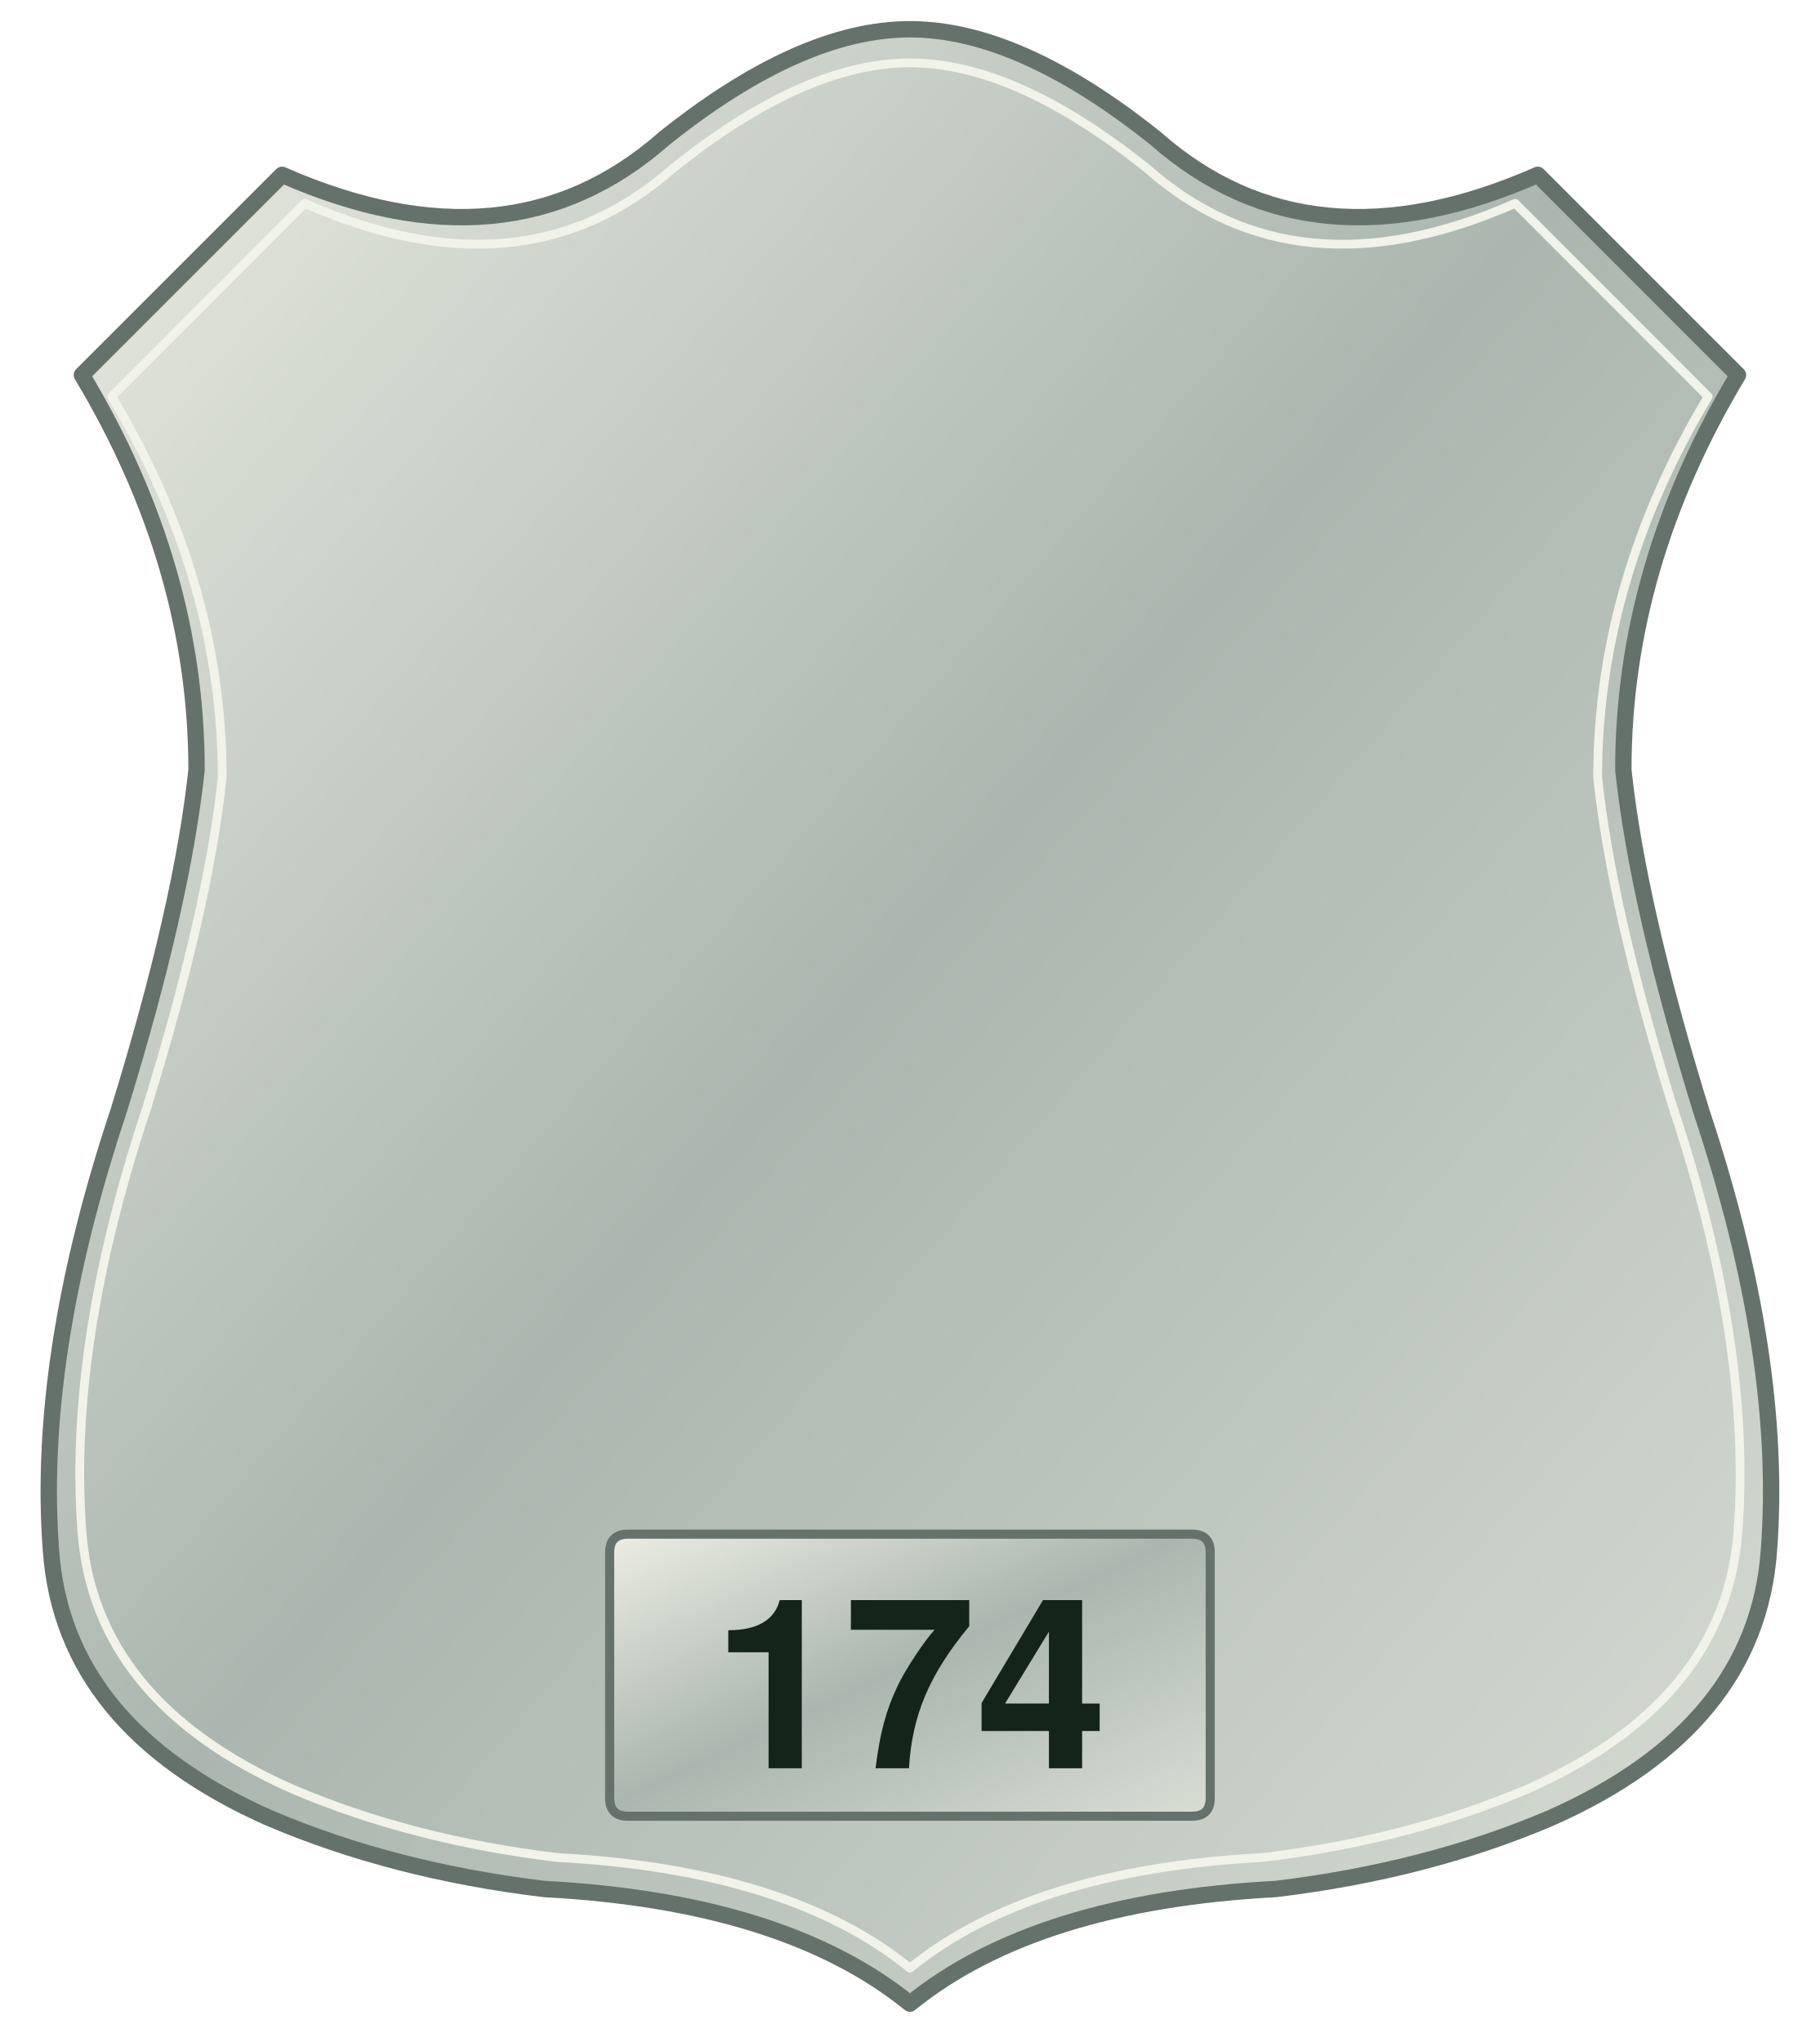
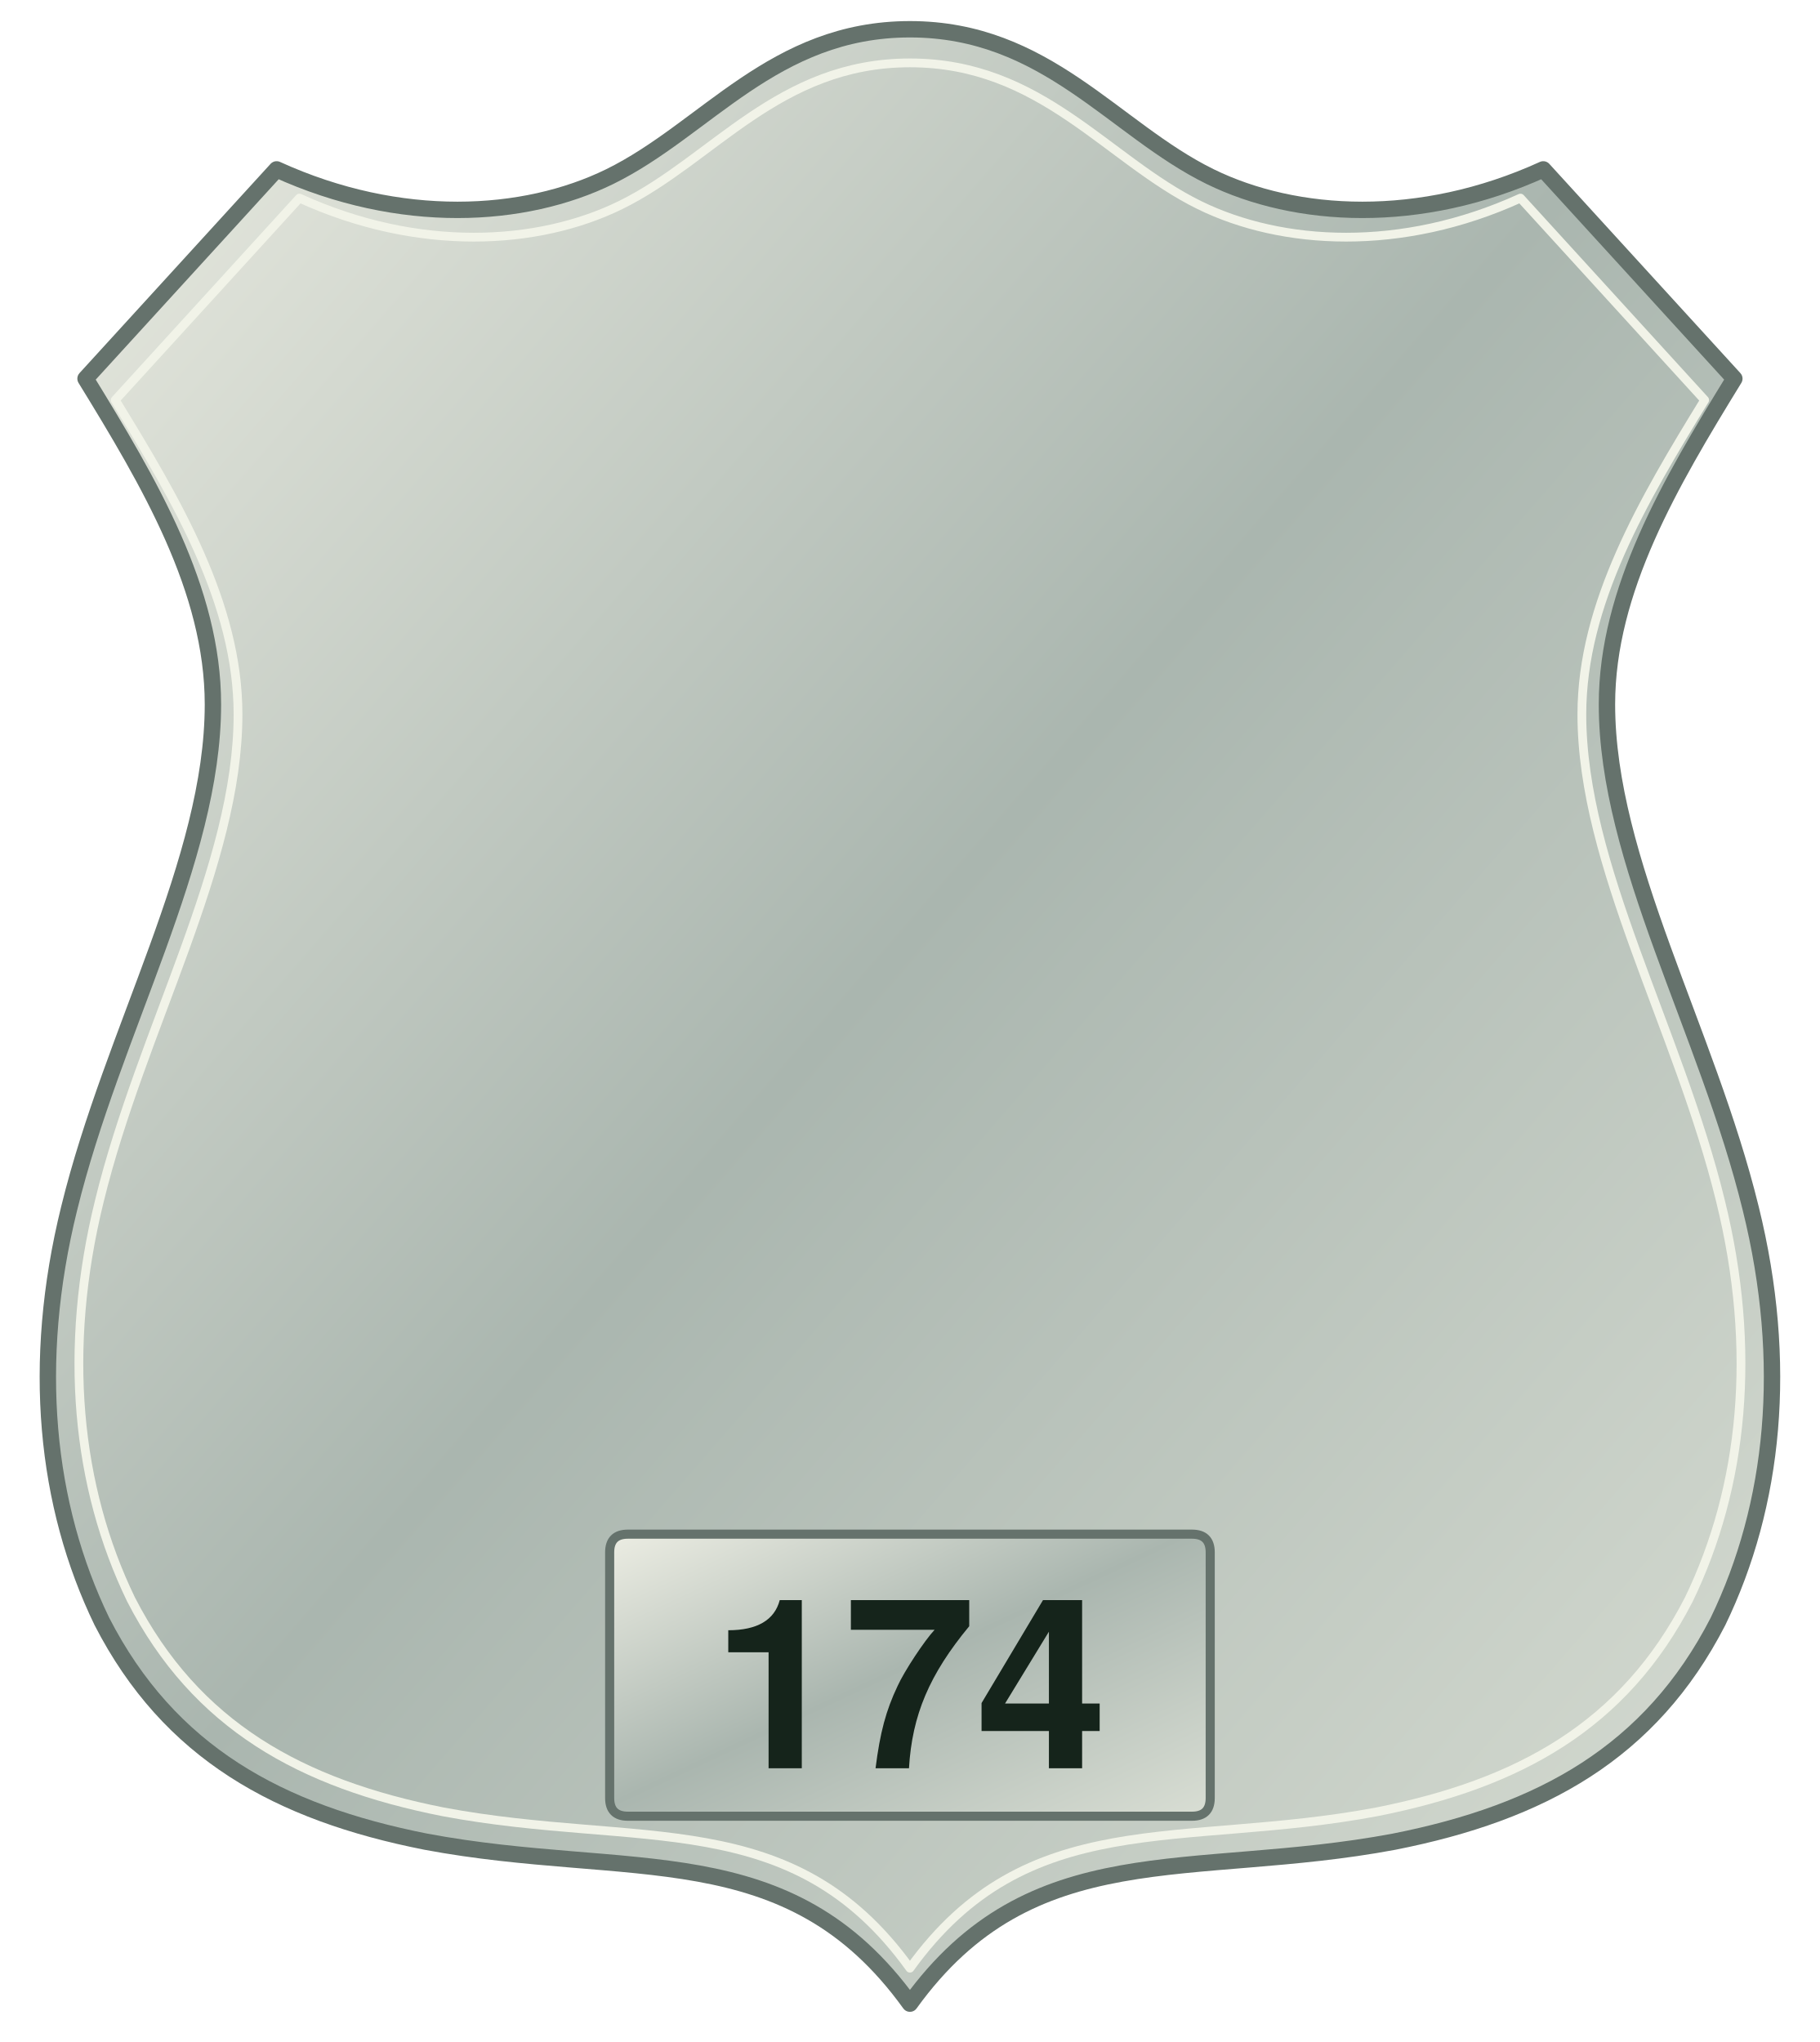
<svg xmlns="http://www.w3.org/2000/svg" viewBox="0 0 704 790" role="img">
  <g data-template="park-ranger-numbered-badge" transform="translate(0 0.76) scale(0.704)">
    <defs>
      <linearGradient id="silver" x1="0" y1="0" x2="1" y2="1">
        <stop offset="0" stop-color="#ecede3" />
        <stop offset=".48" stop-color="#aab6af" />
        <stop offset="1" stop-color="#d9ded4" />
      </linearGradient>
      <linearGradient id="bronze" x1="0" y1="0" x2="1" y2="1">
        <stop offset="0" stop-color="#dbc078" />
        <stop offset=".5" stop-color="#9d7f40" />
        <stop offset="1" stop-color="#bea161" />
      </linearGradient>
    </defs>
-     <path d="M155 95Q280 150 365 75Q440 15 500 15Q560 15 635 75Q720 150 845 95L955 205Q892 310 892 422Q900 497 935 610Q980 745 972 851Q965 948 852 998Q784 1027 701 1037Q569 1044 500 1100Q431 1044 299 1037Q216 1027 148 998Q35 948 28 851Q20 745 65 610Q100 497 108 422Q108 310 45 205Z" fill="url(#silver)" stroke="#65726c" stroke-width="9" stroke-linejoin="round" stroke-linecap="round" data-role="border" />
+     <path d="M500 15 C575 15 612 70 665 96 C712 119 780 123 848 92 L953 207 C918 264 883 323 883 386 C883 472 938 565 962 663 C983 748 975 826 944 890 C907 962 847 995 766 1011 C654 1032 567 1007 500 1100 C433 1007 346 1032 234 1011 C153 995 93 962 56 890 C25 826 17 748 38 663 C62 565 117 472 117 386 C117 323 82 264 47 207 L152 92 C220 123 288 119 335 96 C388 70 425 15 500 15 Z" fill="url(#silver)" stroke="#65726c" stroke-width="9" stroke-linejoin="round" stroke-linecap="round" data-role="border" />
    <g transform="translate(18 19) scale(.964 .965)">
-       <path d="M155 95Q280 150 365 75Q440 15 500 15Q560 15 635 75Q720 150 845 95L955 205Q892 310 892 422Q900 497 935 610Q980 745 972 851Q965 948 852 998Q784 1027 701 1037Q569 1044 500 1100Q431 1044 299 1037Q216 1027 148 998Q35 948 28 851Q20 745 65 610Q100 497 108 422Q108 310 45 205Z" fill="none" stroke="#f1f3e8" stroke-width="5" stroke-linejoin="round" stroke-linecap="round" data-role="border" />
+       <path d="M500 15 C575 15 612 70 665 96 C712 119 780 123 848 92 L953 207 C918 264 883 323 883 386 C883 472 938 565 962 663 C983 748 975 826 944 890 C907 962 847 995 766 1011 C654 1032 567 1007 500 1100 C433 1007 346 1032 234 1011 C153 995 93 962 56 890 C25 826 17 748 38 663 C62 565 117 472 117 386 C117 323 82 264 47 207 L152 92 C220 123 288 119 335 96 C388 70 425 15 500 15 Z" fill="none" stroke="#f1f3e8" stroke-width="5" stroke-linejoin="round" stroke-linecap="round" data-role="border" />
    </g>
    <g data-component="embossed-outlined-caption">
      <g data-shared="embossed-outlined-caption-1f6f1b4674" />
    </g>
    <g data-role="crest">
      <g data-component="plateforge-historical-arms" data-master-id="plateforge-bc-arms-1917-type3" data-master-geometry-hash="ec59d5d9ec8e302d0d5dd28683fd6c3bc6c284ba6c663651acdcd38491cbe5c7" transform="translate(312.424 235) scale(0.3273578) translate(-0.0 -0.0)" color="#f1f3e8">
        <g data-shared="plateforge-historical-arms-2d24b22bc5" />
      </g>
    </g>
    <g data-component="embossed-outlined-caption">
      <g data-shared="embossed-outlined-caption-3aee8b213e" />
    </g>
    <path d="M345 842H655Q665 842 665 852V987Q665 997 655 997H345Q335 997 335 987V852Q335 842 345 842Z" fill="url(#silver)" stroke="#65726c" stroke-width="5" stroke-linejoin="round" stroke-linecap="round" data-role="border" data-component="serial-plaque" />
    <g data-caption="174">
      <path d="M238 489V0H378V709H285C263 625 190 582 68 582V489Z" fill="#15241b" transform="translate(427.5446 970.65) rotate(0) scale(0.1303155 -0.1303155) translate(-278 0)" />
      <path d="M528 709H29V584H382C339 538 254 409 226 347C177 244 152 151 133 0H274C287 224 360 396 528 599Z" fill="#15241b" transform="translate(500 970.65) rotate(0) scale(0.1303155 -0.1303155) translate(-278 0)" />
      <path d="M522 273H448V709H283L24 275V157H308V0H448V157H522ZM308 273H123L308 576Z" fill="#15241b" transform="translate(572.4554 970.65) rotate(0) scale(0.1303155 -0.1303155) translate(-278 0)" />
    </g>
  </g>
</svg>
